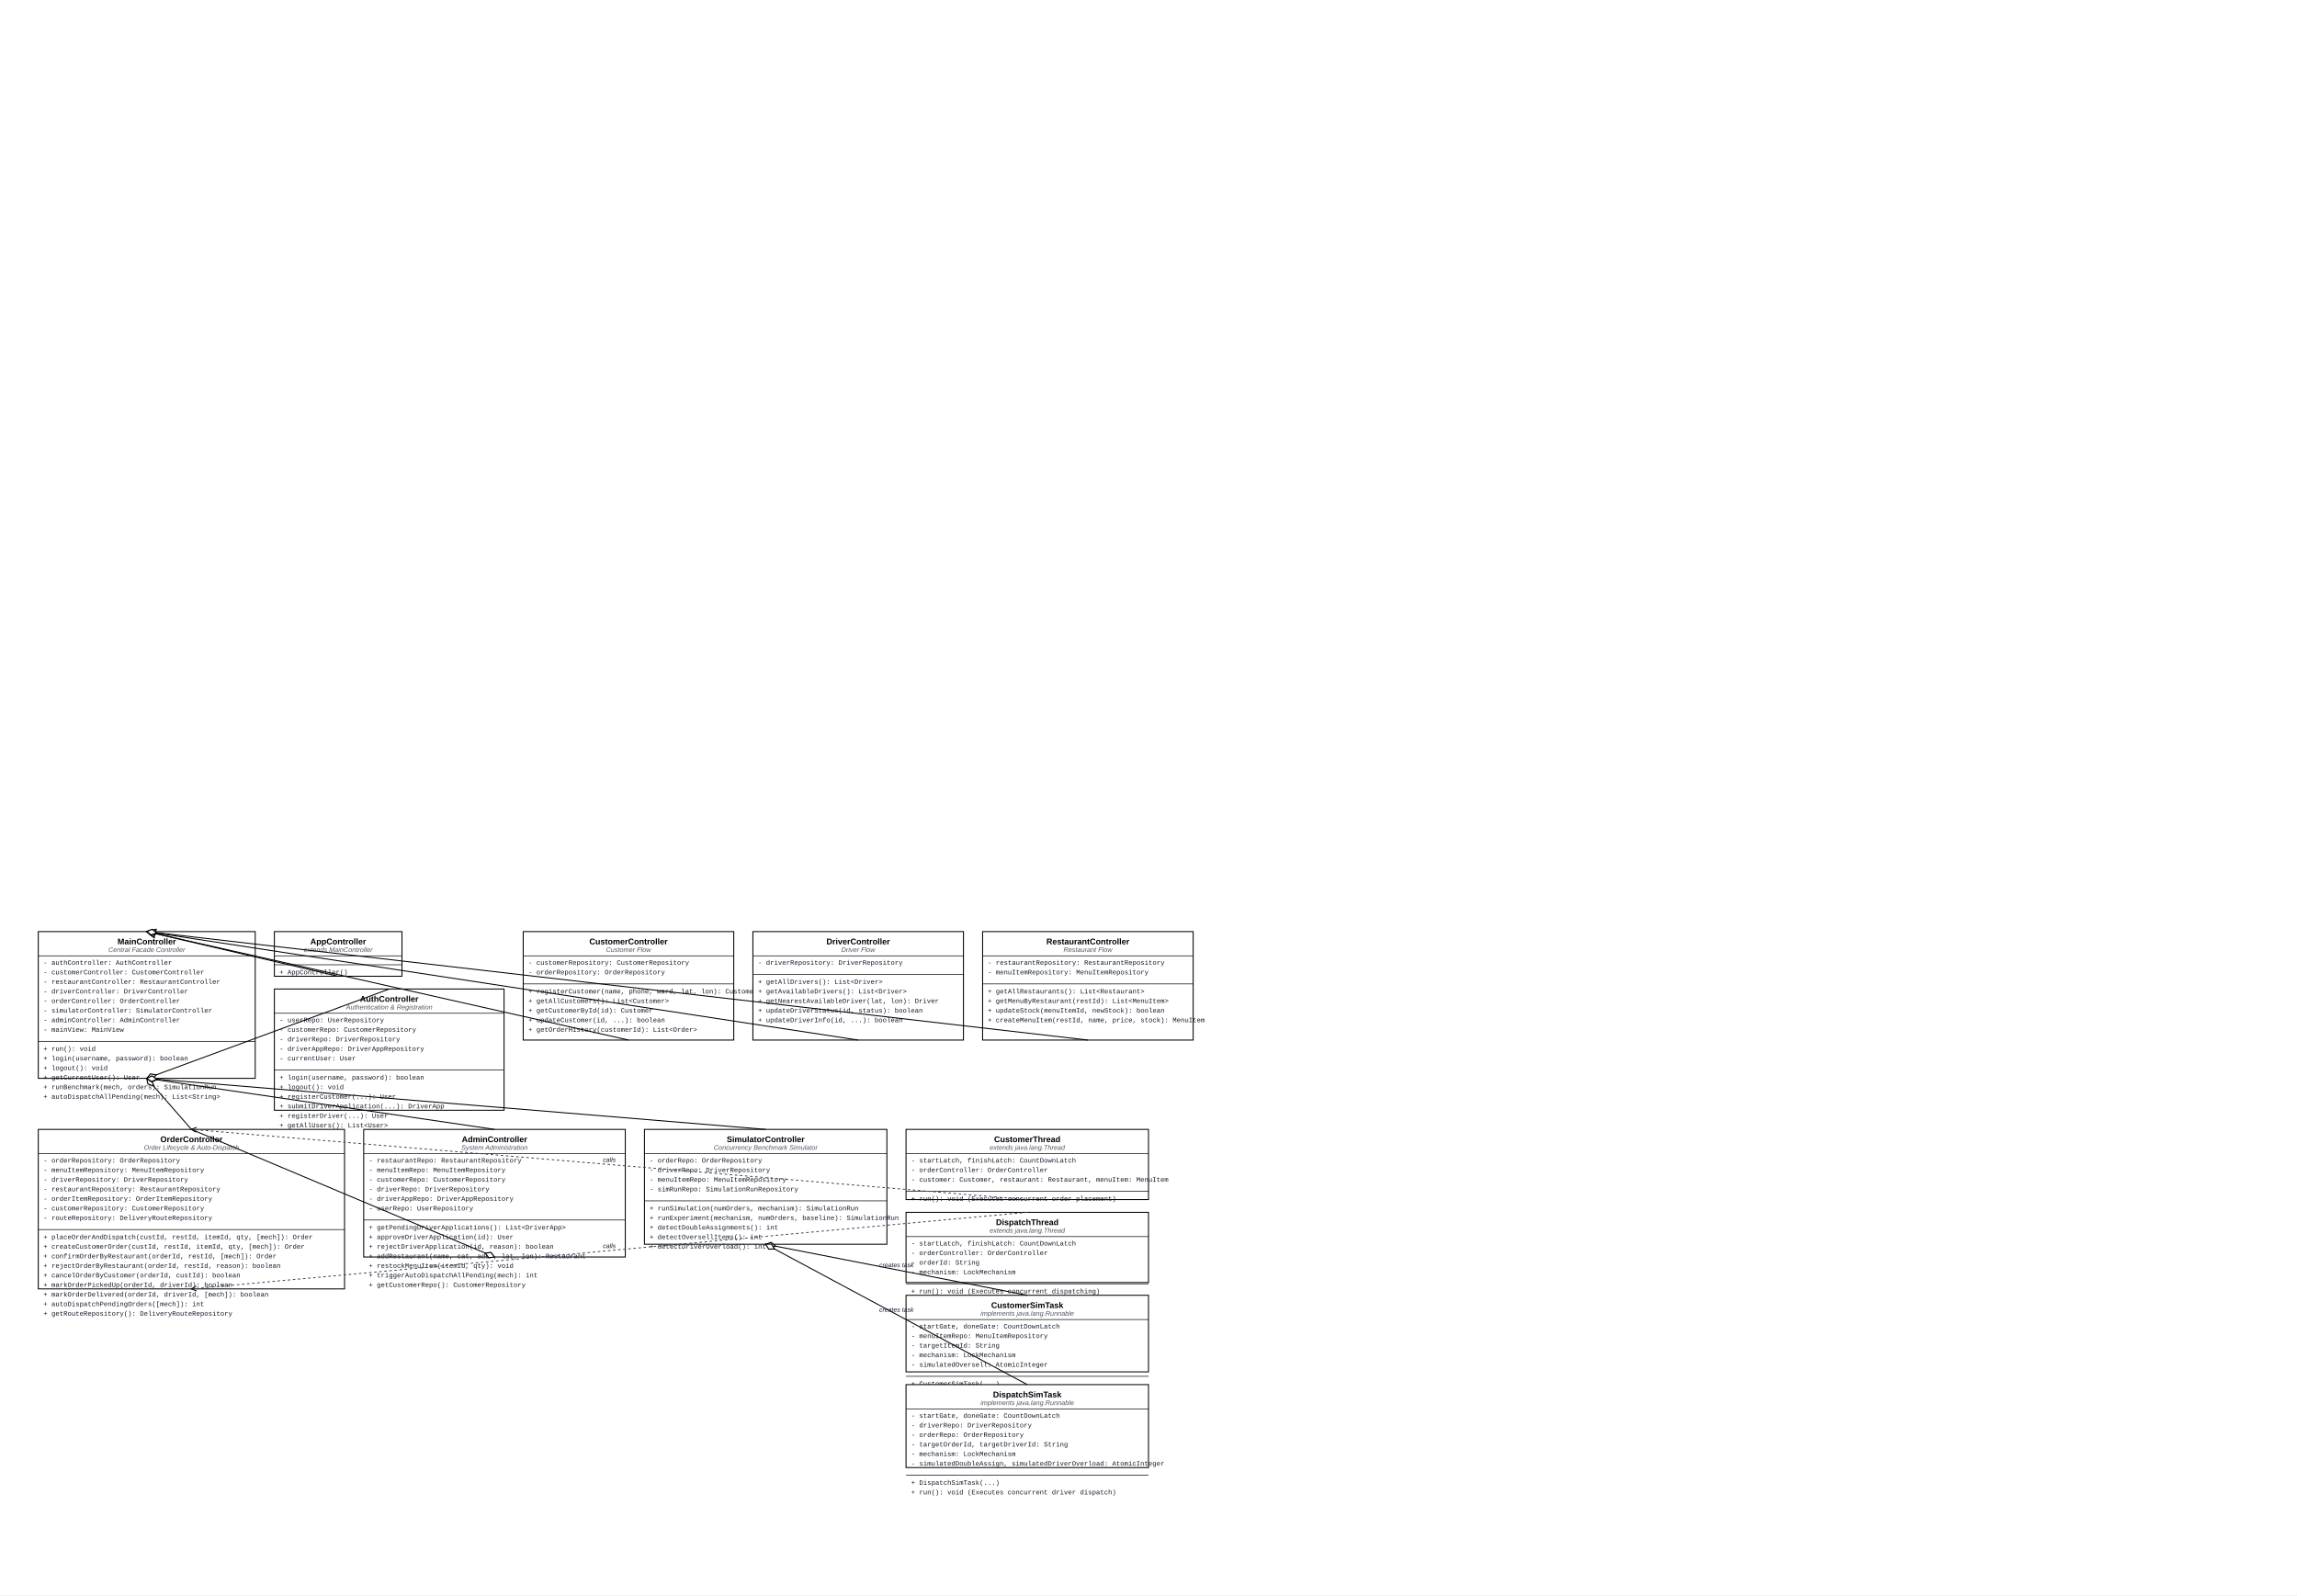
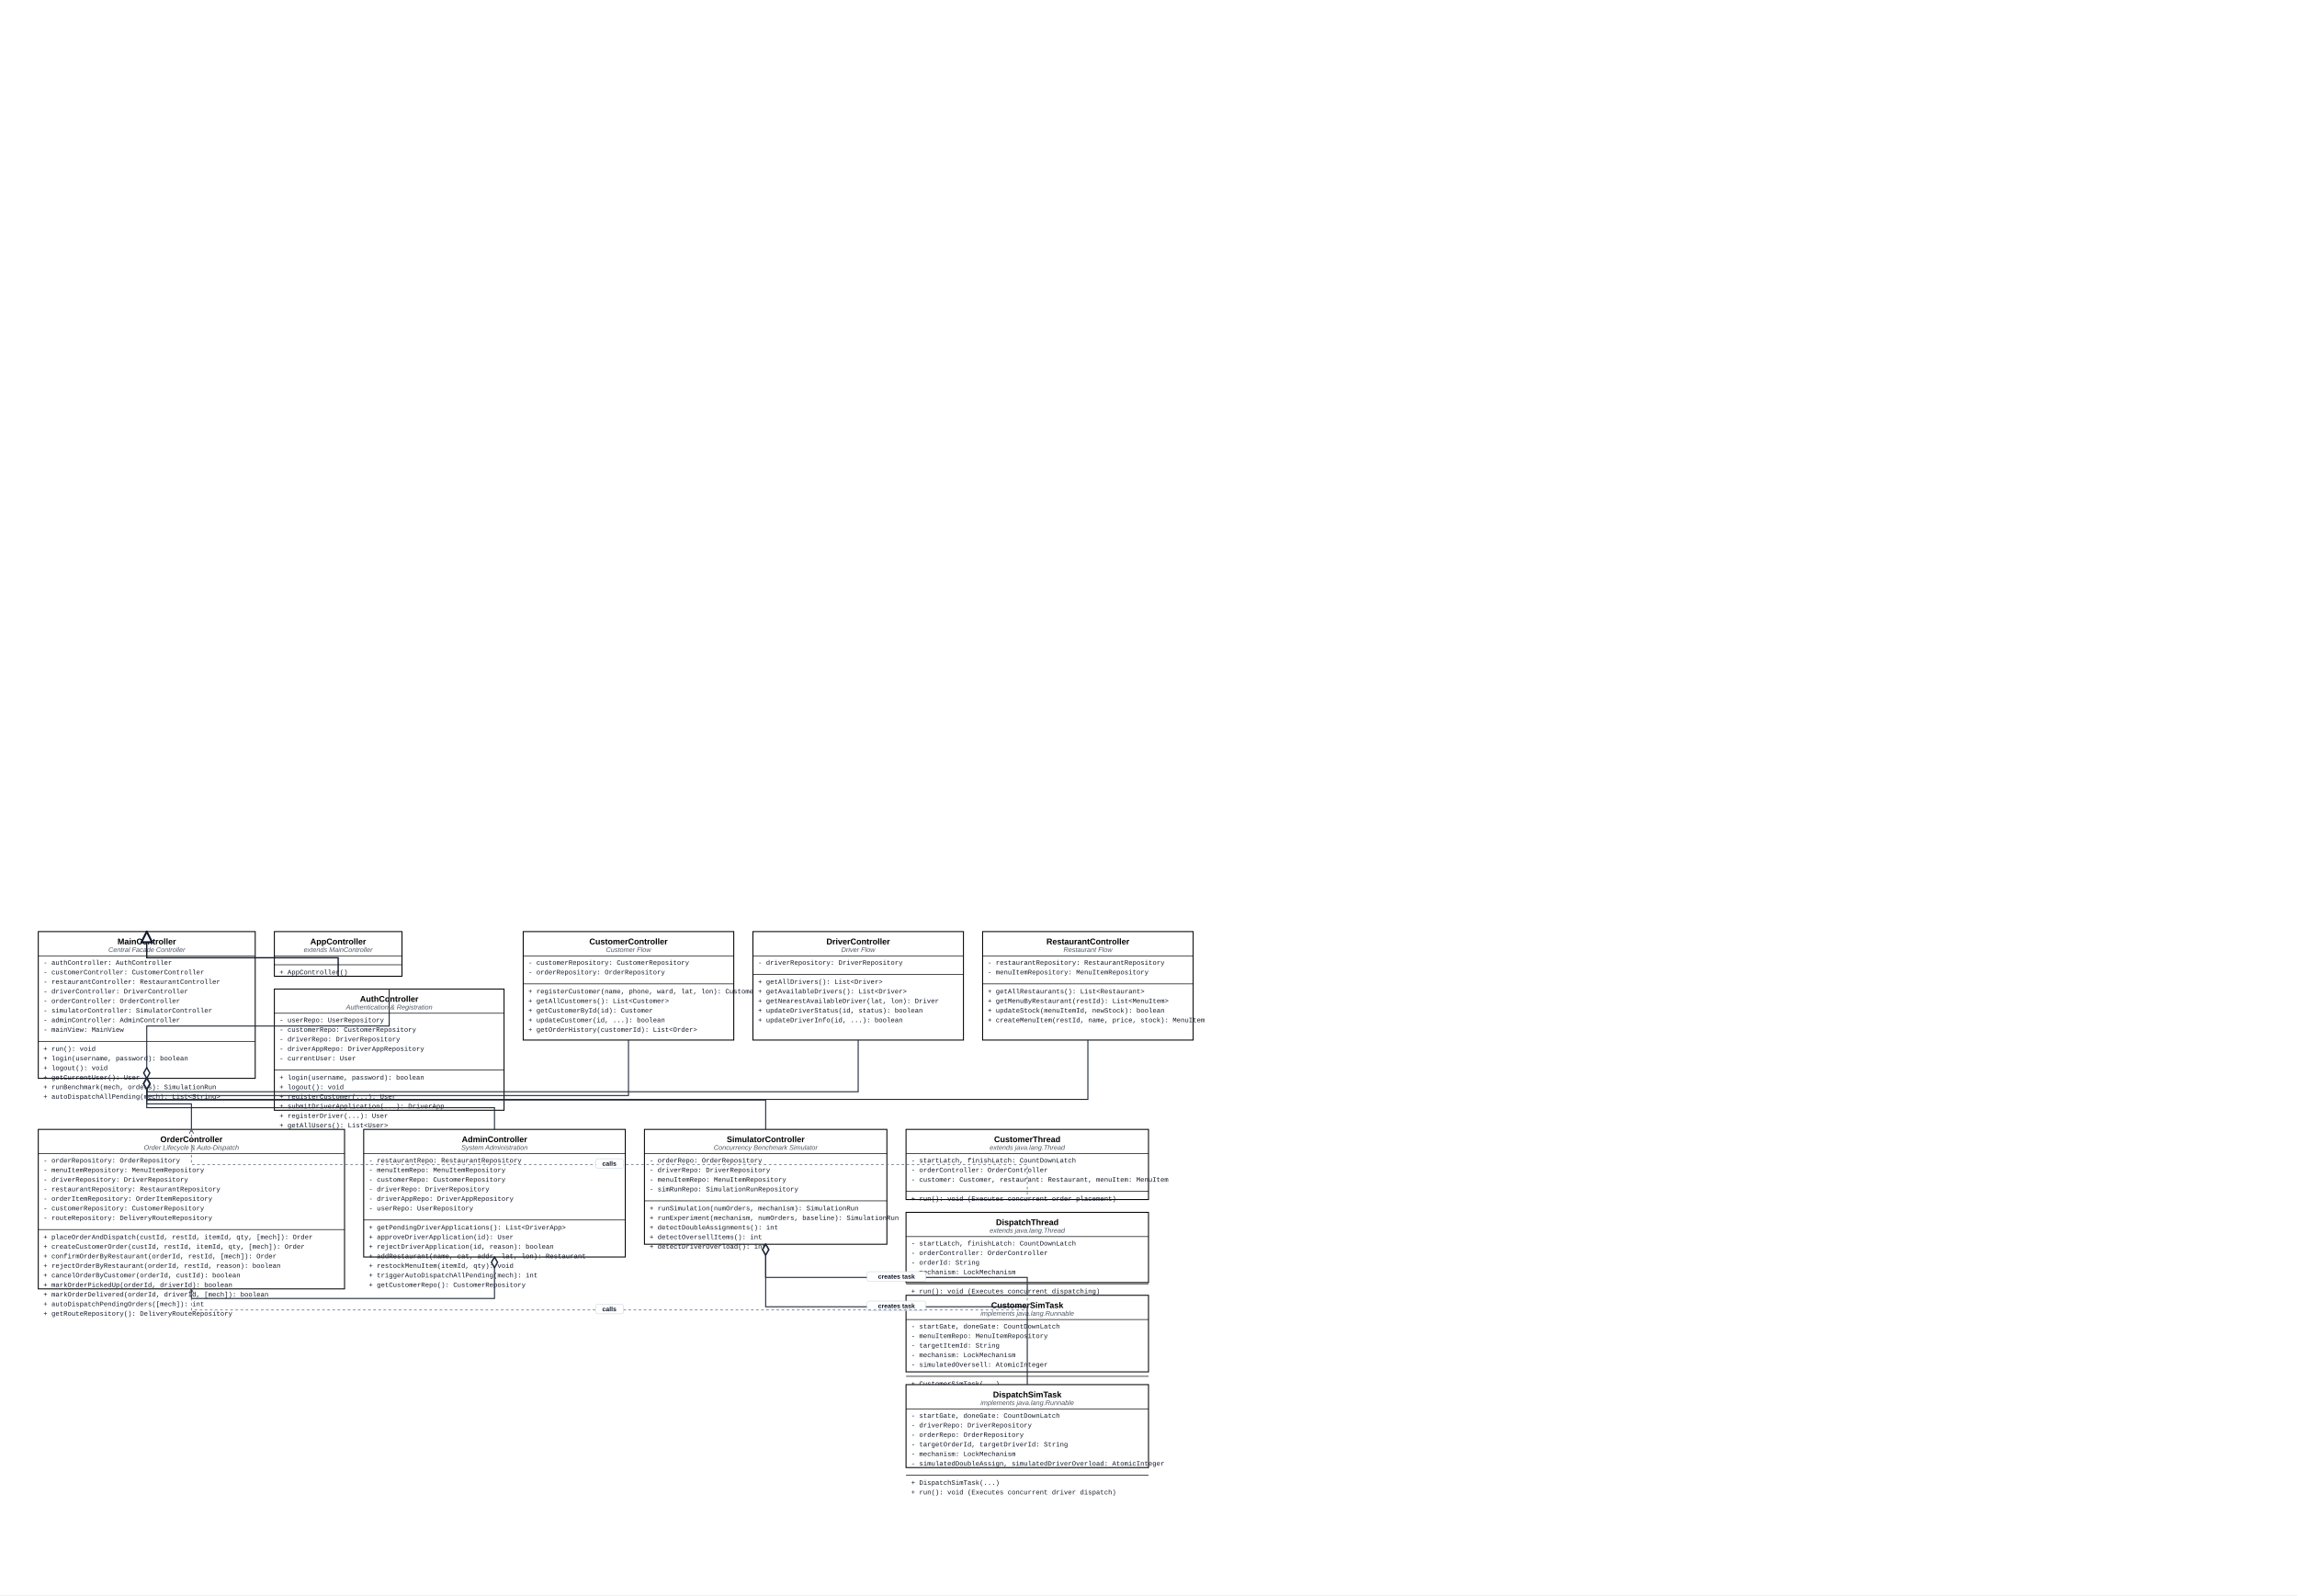
<svg xmlns="http://www.w3.org/2000/svg" id="main-svg" viewBox="0 0 3600 2500" width="100%" height="100%">
  <defs>
    <style>
      .canvas-bg { fill: #ffffff; }
      .pkg-box { fill: #ffffff; stroke: #000000; stroke-width: 1.8; stroke-dasharray: 6,4; rx: 8; }
      .pkg-title { font-family: 'Segoe UI', Arial, sans-serif; font-size: 18px; font-weight: bold; fill: #000000; }
      .class-box { fill: #ffffff; stroke: #000000; stroke-width: 1.5; }
      .head-title { fill: #000000; font-family: 'Segoe UI', Arial, sans-serif; font-size: 13px; font-weight: bold; text-anchor: middle; }
      .head-sub { fill: #4b5563; font-family: 'Segoe UI', Arial, sans-serif; font-size: 10.5px; font-style: italic; text-anchor: middle; }
      .txt-attr { fill: #111827; font-family: 'Consolas', 'Courier New', monospace; font-size: 10.5px; }
      .txt-meth { fill: #111827; font-family: 'Consolas', 'Courier New', monospace; font-size: 10.5px; }
      .sep { stroke: #000000; stroke-width: 1; }
-       .edge-inherit { fill: none; stroke: #000000; stroke-width: 1.6; }
-       .edge-realize { fill: none; stroke: #000000; stroke-width: 1.6; stroke-dasharray: 5,4; }
-       .edge-assoc { fill: none; stroke: #1f2937; stroke-width: 1.4; }
-       .edge-aggr { fill: none; stroke: #000000; stroke-width: 1.5; }
-       .edge-depend { fill: none; stroke: #374151; stroke-width: 1.4; stroke-dasharray: 4,4; }
-       .edge-label { fill: #111827; font-family: 'Segoe UI', Arial, sans-serif; font-size: 10px; font-style: italic; text-anchor: middle; }
-       .title-main { fill: #000000; font-family: 'Segoe UI', Arial, sans-serif; font-size: 26px; font-weight: bold; text-anchor: middle; }
-       .title-sub { fill: #4b5563; font-family: 'Segoe UI', Arial, sans-serif; font-size: 14px; text-anchor: middle; }
+       .edge-inherit { fill: none; stroke: #0f172a; stroke-width: 2.0; }
+       .edge-realize { fill: none; stroke: #0f172a; stroke-width: 2.0; stroke-dasharray: 6,4; }
+       .edge-assoc { fill: none; stroke: #475569; stroke-width: 1.4; }
+       .edge-aggr { fill: none; stroke: #1e293b; stroke-width: 1.6; }
+       .edge-depend { fill: none; stroke: #64748b; stroke-width: 1.2; stroke-dasharray: 4,4; }
+       .edge-label-bg { fill: #ffffff; stroke: #cbd5e1; stroke-width: 0.8; rx: 3; ry: 3; }
+       .edge-label { fill: #0f172a; font-family: 'Segoe UI', Arial, sans-serif; font-size: 10px; font-weight: 600; text-anchor: middle; }
+       .title-main { fill: #0f172a; font-family: 'Segoe UI', Arial, sans-serif; font-size: 26px; font-weight: bold; text-anchor: middle; }
+       .title-sub { fill: #475569; font-family: 'Segoe UI', Arial, sans-serif; font-size: 14px; text-anchor: middle; }
    </style>
    <marker id="uml-inherit" viewBox="0 0 12 12" refX="11" refY="6" markerWidth="10" markerHeight="10" orient="auto">
-       <polygon points="1 1, 11 6, 1 11" fill="#ffffff" stroke="#000000" stroke-width="1.5" />
+       <polygon points="1 1, 11 6, 1 11" fill="#ffffff" stroke="#0f172a" stroke-width="1.8" />
    </marker>
    <marker id="uml-assoc" viewBox="0 0 10 10" refX="9" refY="5" markerWidth="7" markerHeight="7" orient="auto">
-       <polyline points="1 1, 9 5, 1 9" fill="none" stroke="#000000" stroke-width="1.5" />
+       <polyline points="1 1, 9 5, 1 9" fill="none" stroke="#475569" stroke-width="1.5" />
    </marker>
    <marker id="uml-diamond" viewBox="0 0 16 10" refX="1" refY="5" markerWidth="12" markerHeight="8" orient="auto">
-       <polygon points="1 5, 8 1, 15 5, 8 9" fill="#ffffff" stroke="#000000" stroke-width="1.5" />
+       <polygon points="1 5, 8 1, 15 5, 8 9" fill="#ffffff" stroke="#1e293b" stroke-width="1.8" />
    </marker>
  </defs>
  <rect width="3600" height="2500" class="canvas-bg" />
  <g class="class-node" id="node-MainController" data-id="MainController" data-cx="230" data-cy="1575" transform="translate(60, 1460)">
    <rect x="0" y="0" width="340" height="230" class="class-box" />
    <text x="170" y="20" class="head-title">MainController</text>
    <text x="170" y="32" class="head-sub">Central Facade Controller</text>
    <line x1="0" y1="38" x2="340" y2="38" class="sep" />
    <text x="8" y="52" class="txt-attr">- authController: AuthController</text>
    <text x="8" y="67" class="txt-attr">- customerController: CustomerController</text>
    <text x="8" y="82" class="txt-attr">- restaurantController: RestaurantController</text>
    <text x="8" y="97" class="txt-attr">- driverController: DriverController</text>
    <text x="8" y="112" class="txt-attr">- orderController: OrderController</text>
    <text x="8" y="127" class="txt-attr">- simulatorController: SimulatorController</text>
    <text x="8" y="142" class="txt-attr">- adminController: AdminController</text>
    <text x="8" y="157" class="txt-attr">- mainView: MainView</text>
    <line x1="0" y1="172" x2="340" y2="172" class="sep" />
    <text x="8" y="187" class="txt-meth">+ run(): void</text>
    <text x="8" y="202" class="txt-meth">+ login(username, password): boolean</text>
    <text x="8" y="217" class="txt-meth">+ logout(): void</text>
    <text x="8" y="232" class="txt-meth">+ getCurrentUser(): User</text>
    <text x="8" y="247" class="txt-meth">+ runBenchmark(mech, orders): SimulationRun</text>
    <text x="8" y="262" class="txt-meth">+ autoDispatchAllPending(mech): List&lt;String&gt;</text>
  </g>
  <g class="class-node" id="node-AppController" data-id="AppController" data-cx="530" data-cy="1495" transform="translate(430, 1460)">
    <rect x="0" y="0" width="200" height="70" class="class-box" />
    <text x="100" y="20" class="head-title">AppController</text>
    <text x="100" y="32" class="head-sub">extends MainController</text>
    <line x1="0" y1="38" x2="200" y2="38" class="sep" />
    <line x1="0" y1="52" x2="200" y2="52" class="sep" />
    <text x="8" y="67" class="txt-meth">+ AppController()</text>
  </g>
  <g class="class-node" id="node-AuthController" data-id="AuthController" data-cx="610" data-cy="1645" transform="translate(430, 1550)">
    <rect x="0" y="0" width="360" height="190" class="class-box" />
    <text x="180" y="20" class="head-title">AuthController</text>
    <text x="180" y="32" class="head-sub">Authentication &amp; Registration</text>
    <line x1="0" y1="38" x2="360" y2="38" class="sep" />
    <text x="8" y="52" class="txt-attr">- userRepo: UserRepository</text>
    <text x="8" y="67" class="txt-attr">- customerRepo: CustomerRepository</text>
    <text x="8" y="82" class="txt-attr">- driverRepo: DriverRepository</text>
    <text x="8" y="97" class="txt-attr">- driverAppRepo: DriverAppRepository</text>
    <text x="8" y="112" class="txt-attr">- currentUser: User</text>
    <line x1="0" y1="127" x2="360" y2="127" class="sep" />
    <text x="8" y="142" class="txt-meth">+ login(username, password): boolean</text>
    <text x="8" y="157" class="txt-meth">+ logout(): void</text>
    <text x="8" y="172" class="txt-meth">+ registerCustomer(...): User</text>
    <text x="8" y="187" class="txt-meth">+ submitDriverApplication(...): DriverApp</text>
    <text x="8" y="202" class="txt-meth">+ registerDriver(...): User</text>
    <text x="8" y="217" class="txt-meth">+ getAllUsers(): List&lt;User&gt;</text>
  </g>
  <g class="class-node" id="node-CustomerController" data-id="CustomerController" data-cx="985" data-cy="1545" transform="translate(820, 1460)">
    <rect x="0" y="0" width="330" height="170" class="class-box" />
    <text x="165" y="20" class="head-title">CustomerController</text>
    <text x="165" y="32" class="head-sub">Customer Flow</text>
    <line x1="0" y1="38" x2="330" y2="38" class="sep" />
    <text x="8" y="52" class="txt-attr">- customerRepository: CustomerRepository</text>
    <text x="8" y="67" class="txt-attr">- orderRepository: OrderRepository</text>
    <line x1="0" y1="82" x2="330" y2="82" class="sep" />
    <text x="8" y="97" class="txt-meth">+ registerCustomer(name, phone, ward, lat, lon): Customer</text>
    <text x="8" y="112" class="txt-meth">+ getAllCustomers(): List&lt;Customer&gt;</text>
    <text x="8" y="127" class="txt-meth">+ getCustomerById(id): Customer</text>
    <text x="8" y="142" class="txt-meth">+ updateCustomer(id, ...): boolean</text>
    <text x="8" y="157" class="txt-meth">+ getOrderHistory(customerId): List&lt;Order&gt;</text>
  </g>
  <g class="class-node" id="node-DriverController" data-id="DriverController" data-cx="1345" data-cy="1545" transform="translate(1180, 1460)">
    <rect x="0" y="0" width="330" height="170" class="class-box" />
    <text x="165" y="20" class="head-title">DriverController</text>
    <text x="165" y="32" class="head-sub">Driver Flow</text>
    <line x1="0" y1="38" x2="330" y2="38" class="sep" />
    <text x="8" y="52" class="txt-attr">- driverRepository: DriverRepository</text>
    <line x1="0" y1="67" x2="330" y2="67" class="sep" />
    <text x="8" y="82" class="txt-meth">+ getAllDrivers(): List&lt;Driver&gt;</text>
    <text x="8" y="97" class="txt-meth">+ getAvailableDrivers(): List&lt;Driver&gt;</text>
    <text x="8" y="112" class="txt-meth">+ getNearestAvailableDriver(lat, lon): Driver</text>
    <text x="8" y="127" class="txt-meth">+ updateDriverStatus(id, status): boolean</text>
    <text x="8" y="142" class="txt-meth">+ updateDriverInfo(id, ...): boolean</text>
  </g>
  <g class="class-node" id="node-RestaurantController" data-id="RestaurantController" data-cx="1705" data-cy="1545" transform="translate(1540, 1460)">
    <rect x="0" y="0" width="330" height="170" class="class-box" />
    <text x="165" y="20" class="head-title">RestaurantController</text>
    <text x="165" y="32" class="head-sub">Restaurant Flow</text>
    <line x1="0" y1="38" x2="330" y2="38" class="sep" />
    <text x="8" y="52" class="txt-attr">- restaurantRepository: RestaurantRepository</text>
    <text x="8" y="67" class="txt-attr">- menuItemRepository: MenuItemRepository</text>
    <line x1="0" y1="82" x2="330" y2="82" class="sep" />
    <text x="8" y="97" class="txt-meth">+ getAllRestaurants(): List&lt;Restaurant&gt;</text>
    <text x="8" y="112" class="txt-meth">+ getMenuByRestaurant(restId): List&lt;MenuItem&gt;</text>
    <text x="8" y="127" class="txt-meth">+ updateStock(menuItemId, newStock): boolean</text>
    <text x="8" y="142" class="txt-meth">+ createMenuItem(restId, name, price, stock): MenuItem</text>
  </g>
  <g class="class-node" id="node-OrderController" data-id="OrderController" data-cx="300" data-cy="1895" transform="translate(60, 1770)">
    <rect x="0" y="0" width="480" height="250" class="class-box" />
    <text x="240" y="20" class="head-title">OrderController</text>
    <text x="240" y="32" class="head-sub">Order Lifecycle &amp; Auto-Dispatch</text>
    <line x1="0" y1="38" x2="480" y2="38" class="sep" />
    <text x="8" y="52" class="txt-attr">- orderRepository: OrderRepository</text>
    <text x="8" y="67" class="txt-attr">- menuItemRepository: MenuItemRepository</text>
    <text x="8" y="82" class="txt-attr">- driverRepository: DriverRepository</text>
    <text x="8" y="97" class="txt-attr">- restaurantRepository: RestaurantRepository</text>
    <text x="8" y="112" class="txt-attr">- orderItemRepository: OrderItemRepository</text>
    <text x="8" y="127" class="txt-attr">- customerRepository: CustomerRepository</text>
    <text x="8" y="142" class="txt-attr">- routeRepository: DeliveryRouteRepository</text>
    <line x1="0" y1="157" x2="480" y2="157" class="sep" />
    <text x="8" y="172" class="txt-meth">+ placeOrderAndDispatch(custId, restId, itemId, qty, [mech]): Order</text>
    <text x="8" y="187" class="txt-meth">+ createCustomerOrder(custId, restId, itemId, qty, [mech]): Order</text>
    <text x="8" y="202" class="txt-meth">+ confirmOrderByRestaurant(orderId, restId, [mech]): Order</text>
    <text x="8" y="217" class="txt-meth">+ rejectOrderByRestaurant(orderId, restId, reason): boolean</text>
    <text x="8" y="232" class="txt-meth">+ cancelOrderByCustomer(orderId, custId): boolean</text>
    <text x="8" y="247" class="txt-meth">+ markOrderPickedUp(orderId, driverId): boolean</text>
    <text x="8" y="262" class="txt-meth">+ markOrderDelivered(orderId, driverId, [mech]): boolean</text>
    <text x="8" y="277" class="txt-meth">+ autoDispatchPendingOrders([mech]): int</text>
    <text x="8" y="292" class="txt-meth">+ getRouteRepository(): DeliveryRouteRepository</text>
  </g>
  <g class="class-node" id="node-AdminController" data-id="AdminController" data-cx="775" data-cy="1870" transform="translate(570, 1770)">
    <rect x="0" y="0" width="410" height="200" class="class-box" />
    <text x="205" y="20" class="head-title">AdminController</text>
    <text x="205" y="32" class="head-sub">System Administration</text>
    <line x1="0" y1="38" x2="410" y2="38" class="sep" />
    <text x="8" y="52" class="txt-attr">- restaurantRepo: RestaurantRepository</text>
    <text x="8" y="67" class="txt-attr">- menuItemRepo: MenuItemRepository</text>
    <text x="8" y="82" class="txt-attr">- customerRepo: CustomerRepository</text>
    <text x="8" y="97" class="txt-attr">- driverRepo: DriverRepository</text>
    <text x="8" y="112" class="txt-attr">- driverAppRepo: DriverAppRepository</text>
    <text x="8" y="127" class="txt-attr">- userRepo: UserRepository</text>
    <line x1="0" y1="142" x2="410" y2="142" class="sep" />
    <text x="8" y="157" class="txt-meth">+ getPendingDriverApplications(): List&lt;DriverApp&gt;</text>
    <text x="8" y="172" class="txt-meth">+ approveDriverApplication(id): User</text>
    <text x="8" y="187" class="txt-meth">+ rejectDriverApplication(id, reason): boolean</text>
    <text x="8" y="202" class="txt-meth">+ addRestaurant(name, cat, addr, lat, lon): Restaurant</text>
    <text x="8" y="217" class="txt-meth">+ restockMenuItem(itemId, qty): void</text>
    <text x="8" y="232" class="txt-meth">+ triggerAutoDispatchAllPending(mech): int</text>
    <text x="8" y="247" class="txt-meth">+ getCustomerRepo(): CustomerRepository</text>
  </g>
  <g class="class-node" id="node-SimulatorController" data-id="SimulatorController" data-cx="1200" data-cy="1860" transform="translate(1010, 1770)">
    <rect x="0" y="0" width="380" height="180" class="class-box" />
    <text x="190" y="20" class="head-title">SimulatorController</text>
    <text x="190" y="32" class="head-sub">Concurrency Benchmark Simulator</text>
    <line x1="0" y1="38" x2="380" y2="38" class="sep" />
    <text x="8" y="52" class="txt-attr">- orderRepo: OrderRepository</text>
    <text x="8" y="67" class="txt-attr">- driverRepo: DriverRepository</text>
    <text x="8" y="82" class="txt-attr">- menuItemRepo: MenuItemRepository</text>
    <text x="8" y="97" class="txt-attr">- simRunRepo: SimulationRunRepository</text>
    <line x1="0" y1="112" x2="380" y2="112" class="sep" />
    <text x="8" y="127" class="txt-meth">+ runSimulation(numOrders, mechanism): SimulationRun</text>
    <text x="8" y="142" class="txt-meth">+ runExperiment(mechanism, numOrders, baseline): SimulationRun</text>
    <text x="8" y="157" class="txt-meth">+ detectDoubleAssignments(): int</text>
    <text x="8" y="172" class="txt-meth">+ detectOversellItems(): int</text>
    <text x="8" y="187" class="txt-meth">+ detectDriverOverload(): int</text>
  </g>
  <g class="class-node" id="node-CustomerThread" data-id="CustomerThread" data-cx="1610" data-cy="1825" transform="translate(1420, 1770)">
    <rect x="0" y="0" width="380" height="110" class="class-box" />
    <text x="190" y="20" class="head-title">CustomerThread</text>
    <text x="190" y="32" class="head-sub">extends java.lang.Thread</text>
    <line x1="0" y1="38" x2="380" y2="38" class="sep" />
    <text x="8" y="52" class="txt-attr">- startLatch, finishLatch: CountDownLatch</text>
    <text x="8" y="67" class="txt-attr">- orderController: OrderController</text>
    <text x="8" y="82" class="txt-attr">- customer: Customer, restaurant: Restaurant, menuItem: MenuItem</text>
    <line x1="0" y1="97" x2="380" y2="97" class="sep" />
    <text x="8" y="112" class="txt-meth">+ run(): void (Executes concurrent order placement)</text>
  </g>
  <g class="class-node" id="node-DispatchThread" data-id="DispatchThread" data-cx="1610" data-cy="1955" transform="translate(1420, 1900)">
    <rect x="0" y="0" width="380" height="110" class="class-box" />
    <text x="190" y="20" class="head-title">DispatchThread</text>
    <text x="190" y="32" class="head-sub">extends java.lang.Thread</text>
    <line x1="0" y1="38" x2="380" y2="38" class="sep" />
    <text x="8" y="52" class="txt-attr">- startLatch, finishLatch: CountDownLatch</text>
    <text x="8" y="67" class="txt-attr">- orderController: OrderController</text>
    <text x="8" y="82" class="txt-attr">- orderId: String</text>
    <text x="8" y="97" class="txt-attr">- mechanism: LockMechanism</text>
    <line x1="0" y1="112" x2="380" y2="112" class="sep" />
    <text x="8" y="127" class="txt-meth">+ run(): void (Executes concurrent dispatching)</text>
  </g>
  <g class="class-node" id="node-CustomerSimTask" data-id="CustomerSimTask" data-cx="1610" data-cy="2090" transform="translate(1420, 2030)">
    <rect x="0" y="0" width="380" height="120" class="class-box" />
    <text x="190" y="20" class="head-title">CustomerSimTask</text>
    <text x="190" y="32" class="head-sub">implements java.lang.Runnable</text>
    <line x1="0" y1="38" x2="380" y2="38" class="sep" />
    <text x="8" y="52" class="txt-attr">- startGate, doneGate: CountDownLatch</text>
    <text x="8" y="67" class="txt-attr">- menuItemRepo: MenuItemRepository</text>
    <text x="8" y="82" class="txt-attr">- targetItemId: String</text>
    <text x="8" y="97" class="txt-attr">- mechanism: LockMechanism</text>
    <text x="8" y="112" class="txt-attr">- simulatedOversell: AtomicInteger</text>
    <line x1="0" y1="127" x2="380" y2="127" class="sep" />
    <text x="8" y="142" class="txt-meth">+ CustomerSimTask(...)</text>
    <text x="8" y="157" class="txt-meth">+ run(): void (Executes concurrent stock deduction)</text>
  </g>
  <g class="class-node" id="node-DispatchSimTask" data-id="DispatchSimTask" data-cx="1610" data-cy="2235" transform="translate(1420, 2170)">
    <rect x="0" y="0" width="380" height="130" class="class-box" />
    <text x="190" y="20" class="head-title">DispatchSimTask</text>
    <text x="190" y="32" class="head-sub">implements java.lang.Runnable</text>
    <line x1="0" y1="38" x2="380" y2="38" class="sep" />
    <text x="8" y="52" class="txt-attr">- startGate, doneGate: CountDownLatch</text>
    <text x="8" y="67" class="txt-attr">- driverRepo: DriverRepository</text>
    <text x="8" y="82" class="txt-attr">- orderRepo: OrderRepository</text>
    <text x="8" y="97" class="txt-attr">- targetOrderId, targetDriverId: String</text>
    <text x="8" y="112" class="txt-attr">- mechanism: LockMechanism</text>
    <text x="8" y="127" class="txt-attr">- simulatedDoubleAssign, simulatedDriverOverload: AtomicInteger</text>
    <line x1="0" y1="142" x2="380" y2="142" class="sep" />
    <text x="8" y="157" class="txt-meth">+ DispatchSimTask(...)</text>
    <text x="8" y="172" class="txt-meth">+ run(): void (Executes concurrent driver dispatch)</text>
  </g>
-   <path d="M 530 1530 L 230 1460" class="edge-inherit" marker-end="url(#uml-inherit)" />
-   <path d="M 230 1690 L 610 1550" class="edge-aggr" marker-start="url(#uml-diamond)" />
-   <path d="M 230 1460 L 985 1630" class="edge-aggr" marker-start="url(#uml-diamond)" />
-   <path d="M 230 1460 L 1345 1630" class="edge-aggr" marker-start="url(#uml-diamond)" />
-   <path d="M 230 1460 L 1705 1630" class="edge-aggr" marker-start="url(#uml-diamond)" />
-   <path d="M 230 1690 L 300 1770" class="edge-aggr" marker-start="url(#uml-diamond)" />
-   <path d="M 230 1690 L 775 1770" class="edge-aggr" marker-start="url(#uml-diamond)" />
-   <path d="M 230 1690 L 1200 1770" class="edge-aggr" marker-start="url(#uml-diamond)" />
-   <path d="M 775 1970 L 300 1770" class="edge-aggr" marker-start="url(#uml-diamond)" />
-   <path d="M 1200 1950 L 1610 2030" class="edge-aggr" marker-start="url(#uml-diamond)" />
-   <text x="1405" y="1986" class="edge-label">creates task</text>
-   <path d="M 1200 1950 L 1610 2170" class="edge-aggr" marker-start="url(#uml-diamond)" />
-   <text x="1405" y="2056" class="edge-label">creates task</text>
-   <path d="M 1610 1880 L 300 1770" class="edge-depend" marker-end="url(#uml-assoc)" />
-   <text x="955" y="1821" class="edge-label">calls</text>
-   <path d="M 1610 1900 L 300 2020" class="edge-depend" marker-end="url(#uml-assoc)" />
-   <text x="955" y="1956" class="edge-label">calls</text>
+   <path d="M 530 1530 L 530 1501 L 230 1501 L 230 1460" class="edge-inherit" marker-end="url(#uml-inherit)" />
+   <path d="M 230 1690 L 230 1608 L 610 1608 L 610 1550" class="edge-aggr" marker-start="url(#uml-diamond)" />
+   <path d="M 230 1690 L 230 1717 L 985 1717 L 985 1630" class="edge-aggr" marker-start="url(#uml-diamond)" />
+   <path d="M 230 1690 L 230 1711 L 1345 1711 L 1345 1630" class="edge-aggr" marker-start="url(#uml-diamond)" />
+   <path d="M 230 1690 L 230 1723 L 1705 1723 L 1705 1630" class="edge-aggr" marker-start="url(#uml-diamond)" />
+   <path d="M 230 1690 L 230 1730 L 300 1730 L 300 1770" class="edge-aggr" marker-start="url(#uml-diamond)" />
+   <path d="M 230 1690 L 230 1736 L 775 1736 L 775 1770" class="edge-aggr" marker-start="url(#uml-diamond)" />
+   <path d="M 230 1690 L 230 1724 L 1200 1724 L 1200 1770" class="edge-aggr" marker-start="url(#uml-diamond)" />
+   <path d="M 775 1970 L 775 2035 L 300 2035 L 300 2020" class="edge-aggr" marker-start="url(#uml-diamond)" />
+   <path d="M 1200 1950 L 1200 2002 L 1610 2002 L 1610 2030" class="edge-aggr" marker-start="url(#uml-diamond)" />
+   <g transform="translate(1405, 2002)">
+     <rect x="-46" y="-9" width="92" height="15" class="edge-label-bg" />
+     <text x="0" y="2" class="edge-label">creates task</text>
+   </g>
+   <path d="M 1200 1950 L 1200 2048 L 1610 2048 L 1610 2170" class="edge-aggr" marker-start="url(#uml-diamond)" />
+   <g transform="translate(1405, 2048)">
+     <rect x="-46" y="-9" width="92" height="15" class="edge-label-bg" />
+     <text x="0" y="2" class="edge-label">creates task</text>
+   </g>
+   <path d="M 1610 1880 L 1610 1825 L 300 1825 L 300 1770" class="edge-depend" marker-end="url(#uml-assoc)" />
+   <g transform="translate(955, 1825)">
+     <rect x="-21" y="-9" width="43" height="15" class="edge-label-bg" />
+     <text x="0" y="2" class="edge-label">calls</text>
+   </g>
+   <path d="M 1610 2010 L 1610 2053 L 300 2053 L 300 2020" class="edge-depend" marker-end="url(#uml-assoc)" />
+   <g transform="translate(955, 2053)">
+     <rect x="-21" y="-9" width="43" height="15" class="edge-label-bg" />
+     <text x="0" y="2" class="edge-label">calls</text>
+   </g>
</svg>
